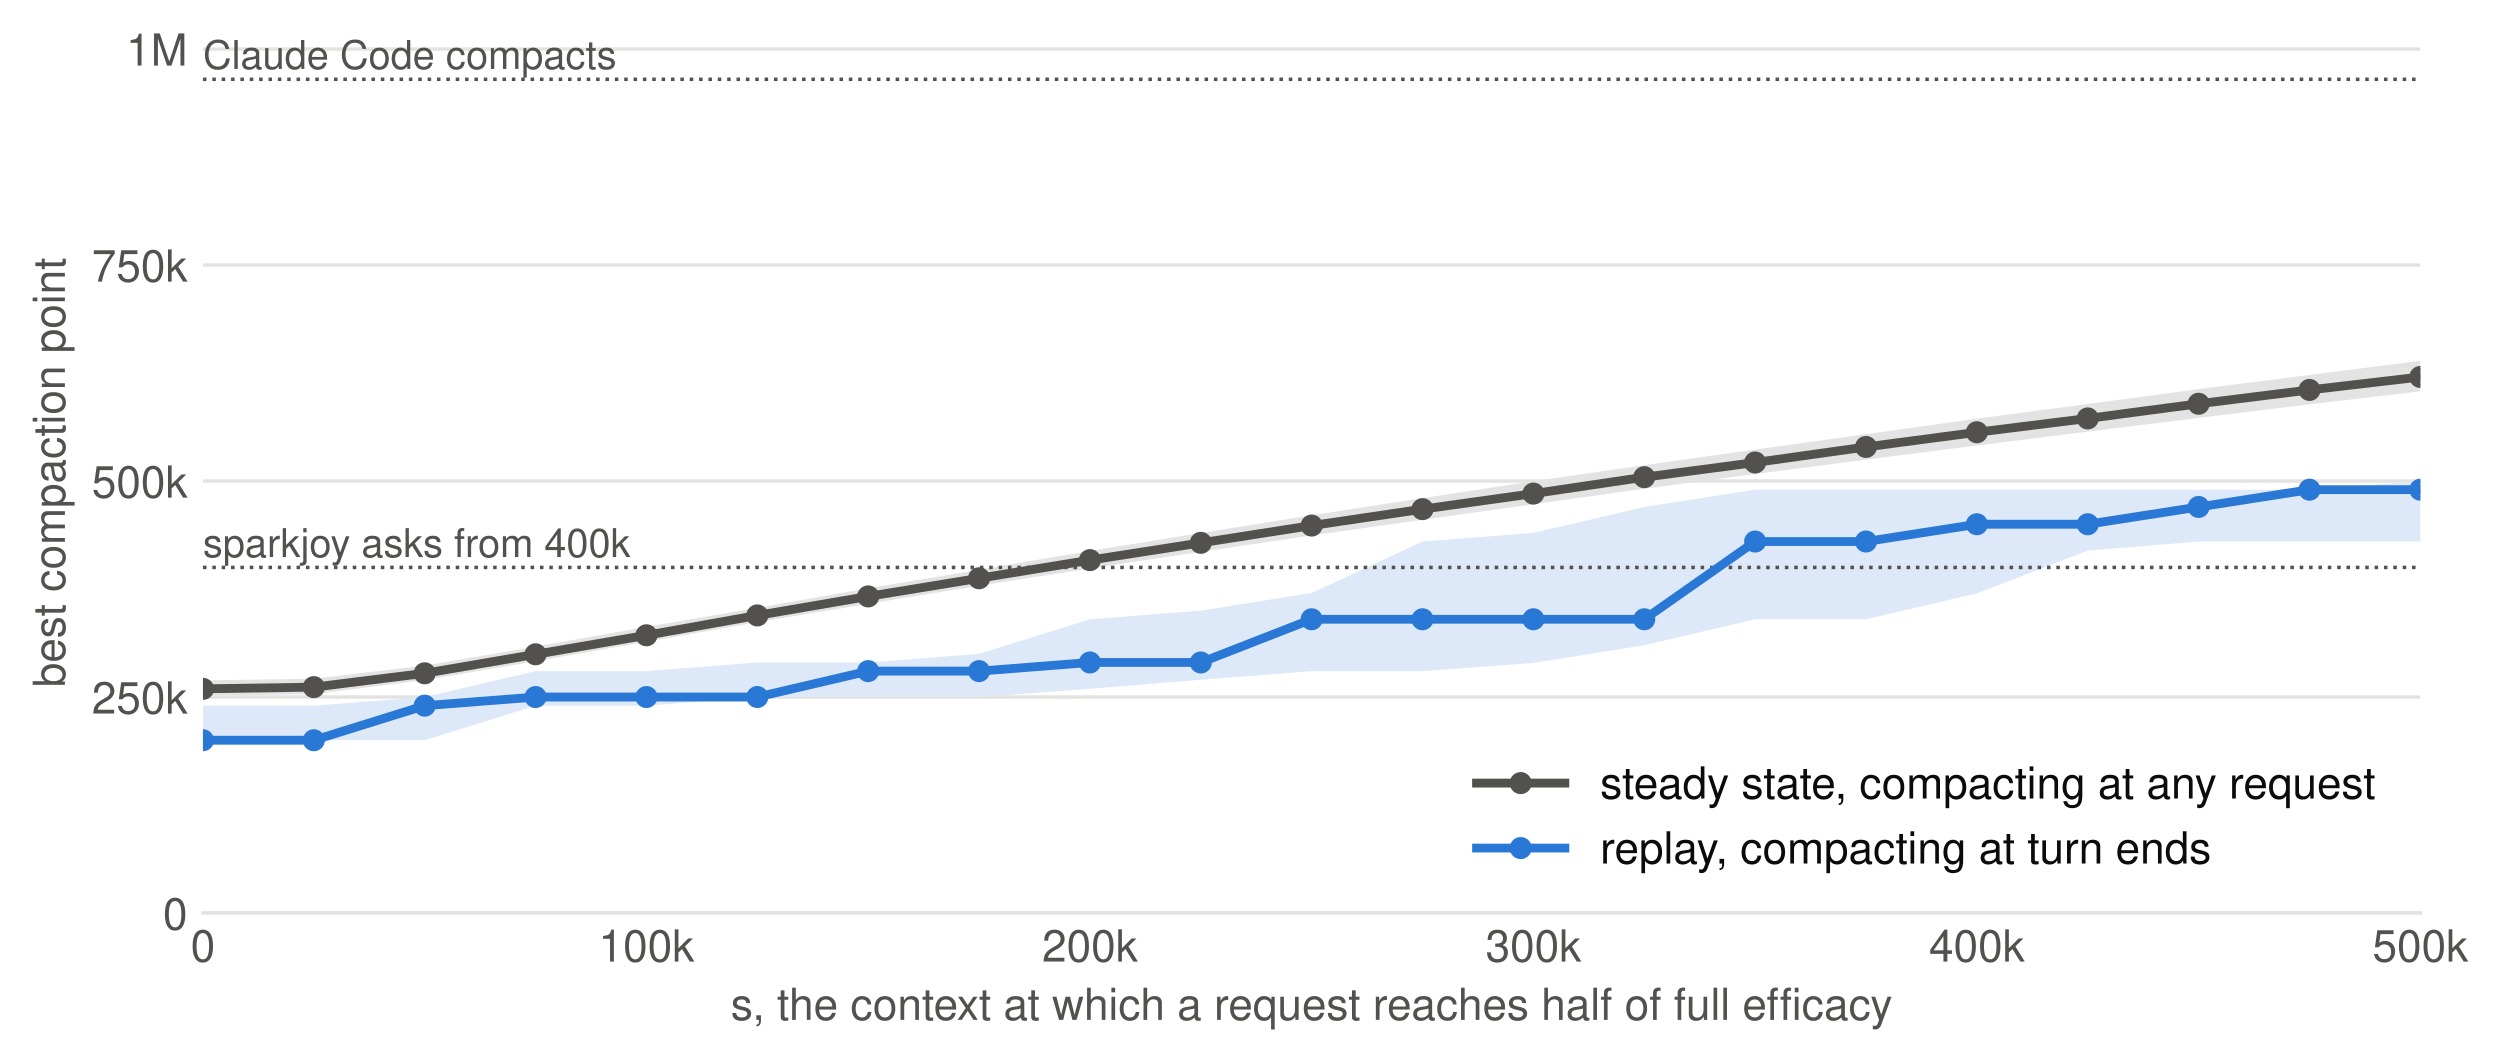
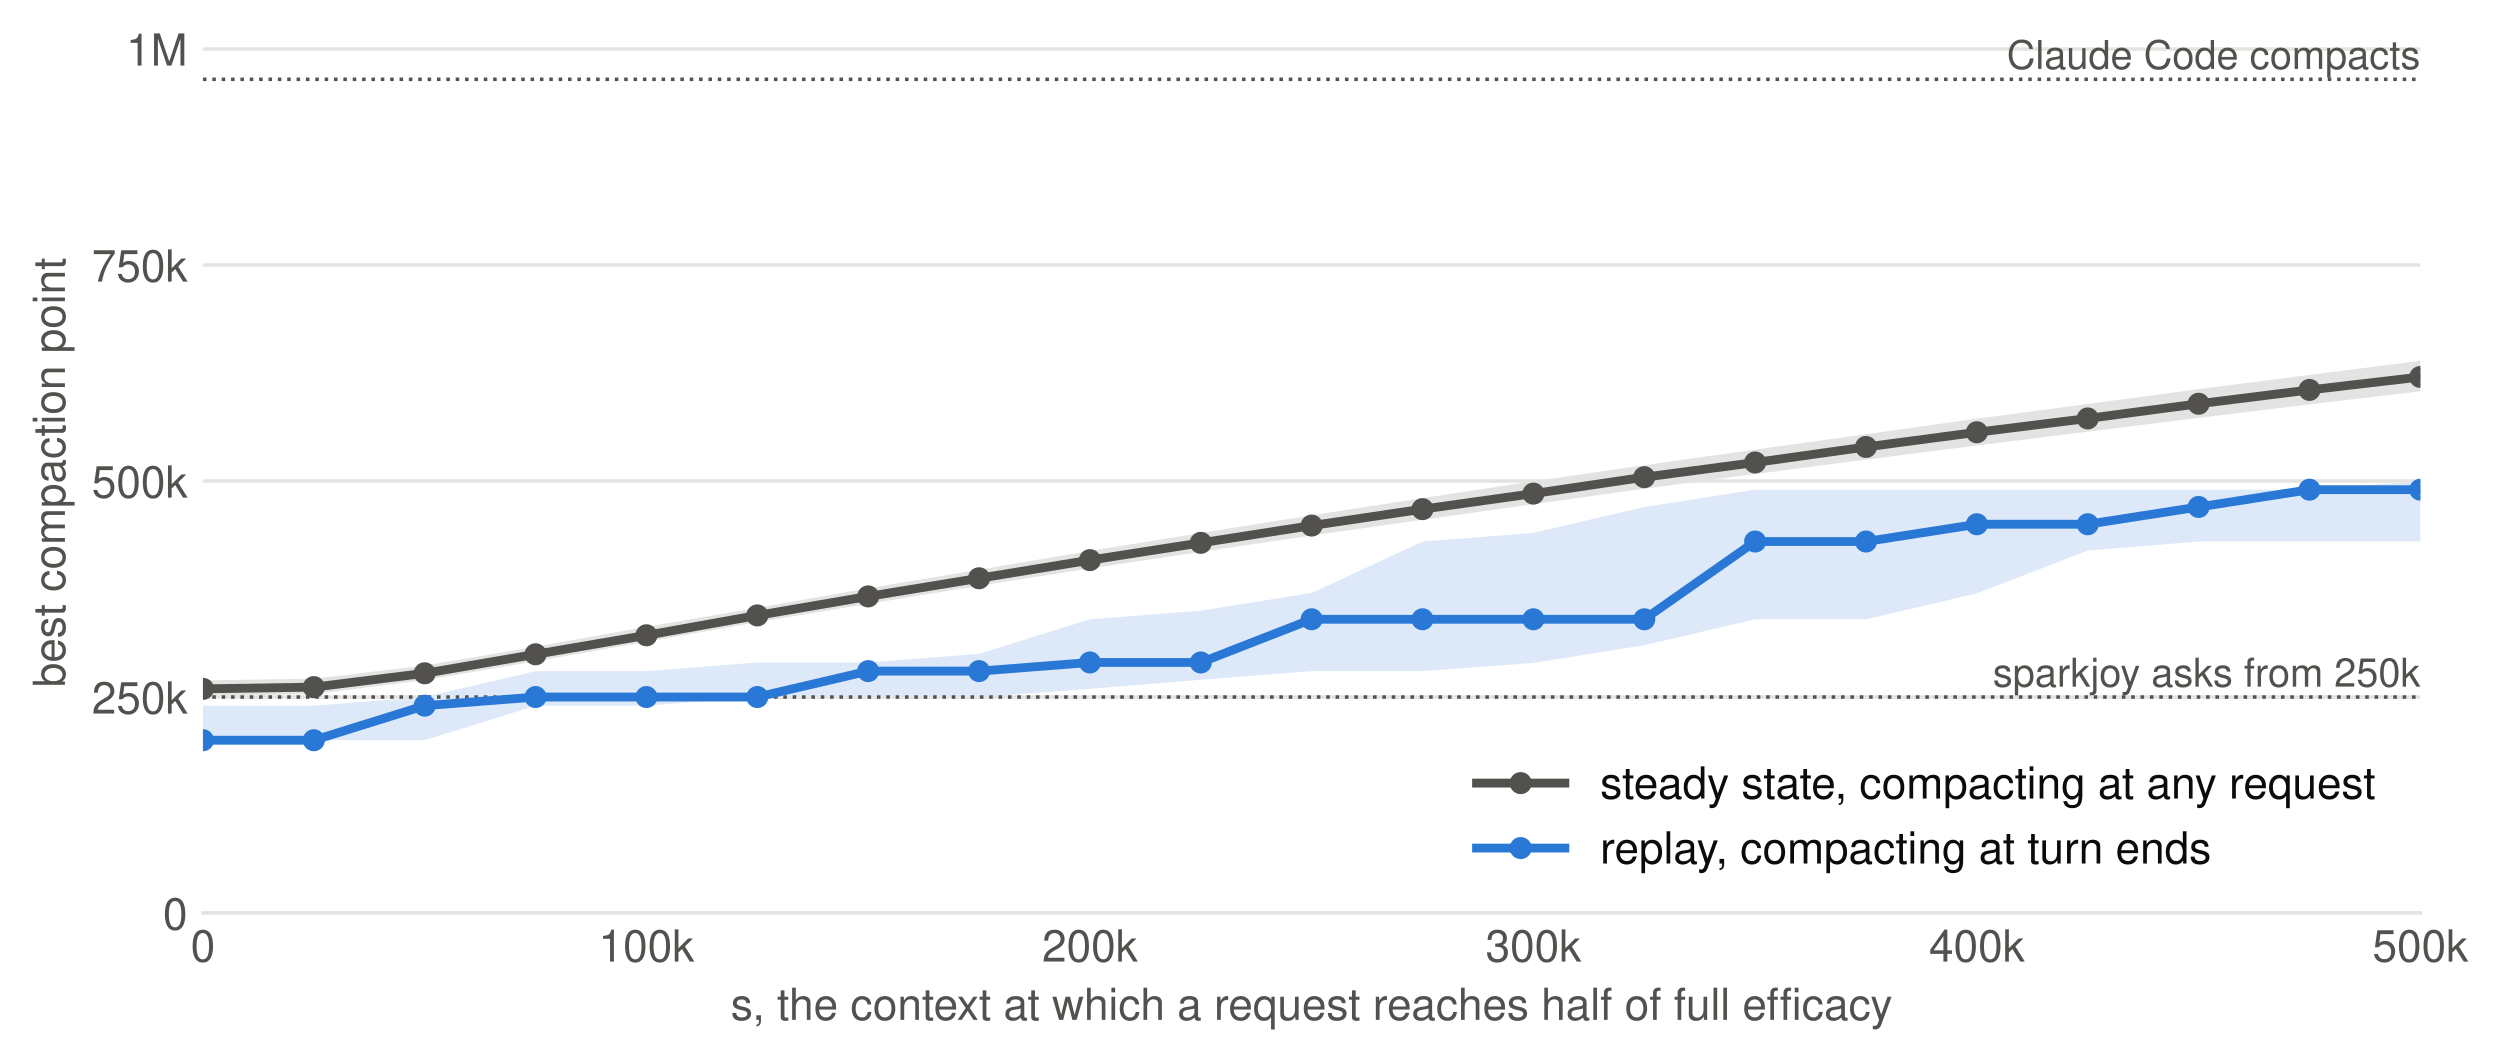
<svg xmlns="http://www.w3.org/2000/svg" xmlns:xlink="http://www.w3.org/1999/xlink" width="566.209pt" height="240.327pt" viewBox="0 0 566.209 240.327" version="1.1">
  <defs>
    <style type="text/css">*{stroke-linejoin: round; stroke-linecap: butt}</style>
  </defs>
  <g id="figure_1">
    <g id="patch_1">
      <path d="M 0 240.327  L 566.209 240.327  L 566.209 0  L 0 0  L 0 240.327  z " style="fill: none" />
    </g>
    <g id="axes_1">
      <g id="patch_2">
        <path d="M 45.967 206.784  L 548.167 206.784  L 548.167 7.2  L 45.967 7.2  L 45.967 206.784  z " style="fill: none" />
      </g>
      <g id="matplotlib.axis_1">
        <g id="xtick_1">
          <g id="line2d_1" />
          <g id="text_1">
            <text style="font-size: 10px; font-family: 'Helvetica', 'Arial', 'DejaVu Sans'; text-anchor: middle; fill: #52514e" x="45.967" y="217.784" transform="rotate(-0 45.96719 217.784)">0</text>
          </g>
        </g>
        <g id="xtick_2">
          <g id="line2d_2" />
          <g id="text_2">
            <text style="font-size: 10px; font-family: 'Helvetica', 'Arial', 'DejaVu Sans'; text-anchor: middle; fill: #52514e" x="146.407" y="217.784" transform="rotate(-0 146.4072 217.784)">100k</text>
          </g>
        </g>
        <g id="xtick_3">
          <g id="line2d_3" />
          <g id="text_3">
            <text style="font-size: 10px; font-family: 'Helvetica', 'Arial', 'DejaVu Sans'; text-anchor: middle; fill: #52514e" x="246.847" y="217.784" transform="rotate(-0 246.8472 217.784)">200k</text>
          </g>
        </g>
        <g id="xtick_4">
          <g id="line2d_4" />
          <g id="text_4">
            <text style="font-size: 10px; font-family: 'Helvetica', 'Arial', 'DejaVu Sans'; text-anchor: middle; fill: #52514e" x="347.287" y="217.784" transform="rotate(-0 347.2872 217.784)">300k</text>
          </g>
        </g>
        <g id="xtick_5">
          <g id="line2d_5" />
          <g id="text_5">
            <text style="font-size: 10px; font-family: 'Helvetica', 'Arial', 'DejaVu Sans'; text-anchor: middle; fill: #52514e" x="447.727" y="217.784" transform="rotate(-0 447.7272 217.784)">400k</text>
          </g>
        </g>
        <g id="xtick_6">
          <g id="line2d_6" />
          <g id="text_6">
            <text style="font-size: 10px; font-family: 'Helvetica', 'Arial', 'DejaVu Sans'; text-anchor: middle; fill: #52514e" x="548.167" y="217.784" transform="rotate(-0 548.1672 217.784)">500k</text>
          </g>
        </g>
        <g id="text_7">
          <text style="font-size: 10px; font-family: 'Helvetica', 'Arial', 'DejaVu Sans'; text-anchor: middle; fill: #52514e" x="297.067" y="230.983" transform="rotate(-0 297.0672 230.9832)">s, the context at which a request reaches half of full efficacy</text>
        </g>
      </g>
      <g id="matplotlib.axis_2">
        <g id="ytick_1">
          <g id="line2d_7">
            <path d="M 45.967 206.784  L 548.167 206.784  " clip-path="url(#pe589eab913)" style="fill: none; stroke: #e4e3df; stroke-width: 0.8; stroke-linecap: square" />
          </g>
          <g id="line2d_8" />
          <g id="text_8">
            <text style="font-size: 10px; font-family: 'Helvetica', 'Arial', 'DejaVu Sans'; text-anchor: end; fill: #52514e" x="42.467" y="210.534" transform="rotate(-0 42.46719 210.534)">0</text>
          </g>
        </g>
        <g id="ytick_2">
          <g id="line2d_9">
            <path d="M 45.967 157.866  L 548.167 157.866  " clip-path="url(#pe589eab913)" style="fill: none; stroke: #e4e3df; stroke-width: 0.8; stroke-linecap: square" />
          </g>
          <g id="line2d_10" />
          <g id="text_9">
            <text style="font-size: 10px; font-family: 'Helvetica', 'Arial', 'DejaVu Sans'; text-anchor: end; fill: #52514e" x="42.467" y="161.616" transform="rotate(-0 42.46719 161.6164)">250k</text>
          </g>
        </g>
        <g id="ytick_3">
          <g id="line2d_11">
            <path d="M 45.967 108.949  L 548.167 108.949  " clip-path="url(#pe589eab913)" style="fill: none; stroke: #e4e3df; stroke-width: 0.8; stroke-linecap: square" />
          </g>
          <g id="line2d_12" />
          <g id="text_10">
            <text style="font-size: 10px; font-family: 'Helvetica', 'Arial', 'DejaVu Sans'; text-anchor: end; fill: #52514e" x="42.467" y="112.699" transform="rotate(-0 42.46719 112.6987)">500k</text>
          </g>
        </g>
        <g id="ytick_4">
          <g id="line2d_13">
            <path d="M 45.967 60.031  L 548.167 60.031  " clip-path="url(#pe589eab913)" style="fill: none; stroke: #e4e3df; stroke-width: 0.8; stroke-linecap: square" />
          </g>
          <g id="line2d_14" />
          <g id="text_11">
            <text style="font-size: 10px; font-family: 'Helvetica', 'Arial', 'DejaVu Sans'; text-anchor: end; fill: #52514e" x="42.467" y="63.781" transform="rotate(-0 42.46719 63.78106)">750k</text>
          </g>
        </g>
        <g id="ytick_5">
          <g id="line2d_15">
            <path d="M 45.967 11.113  L 548.167 11.113  " clip-path="url(#pe589eab913)" style="fill: none; stroke: #e4e3df; stroke-width: 0.8; stroke-linecap: square" />
          </g>
          <g id="line2d_16" />
          <g id="text_12">
            <text style="font-size: 10px; font-family: 'Helvetica', 'Arial', 'DejaVu Sans'; text-anchor: end; fill: #52514e" x="42.467" y="14.863" transform="rotate(-0 42.46719 14.86341)">1M</text>
          </g>
        </g>
        <g id="text_13">
          <text style="font-size: 10px; font-family: 'Helvetica', 'Arial', 'DejaVu Sans'; text-anchor: middle; fill: #52514e" x="14.7" y="106.992" transform="rotate(-90 14.7 106.992)">best compaction point</text>
        </g>
      </g>
      <g id="FillBetweenPolyCollection_1">
        <defs>
          <path id="mcec9eee51c" d="M 45.967 -86.232  L 45.967 -82.727  L 71.077 -83.118  L 96.187 -86.297  L 121.297 -90.559  L 146.407 -94.987  L 171.517 -99.406  L 196.627 -103.562  L 221.737 -107.659  L 246.847 -111.584  L 271.957 -115.34  L 297.067 -119.058  L 322.177 -122.605  L 347.287 -126.135  L 372.397 -129.646  L 397.507 -132.975  L 422.617 -136.228  L 447.727 -139.432  L 472.837 -142.563  L 497.947 -145.674  L 523.057 -148.751  L 548.167 -151.693  L 548.167 -158.627  L 548.167 -158.627  L 523.057 -155.411  L 497.947 -152.201  L 472.837 -148.843  L 447.727 -145.515  L 422.617 -141.997  L 397.507 -138.505  L 372.397 -134.983  L 347.287 -131.331  L 322.177 -127.515  L 297.067 -123.629  L 271.957 -119.618  L 246.847 -115.554  L 221.737 -111.307  L 196.627 -107.098  L 171.517 -102.666  L 146.407 -98.362  L 121.297 -93.865  L 96.187 -89.595  L 71.077 -86.623  L 45.967 -86.232  z " />
        </defs>
        <g clip-path="url(#pe589eab913)">
          <use xlink:href="#mcec9eee51c" x="0" y="240.327" style="fill: #e3e3e3" />
        </g>
      </g>
      <g id="FillBetweenPolyCollection_2">
        <defs>
          <path id="me3b108b234" d="M 45.967 -80.504  L 45.967 -72.677  L 71.077 -72.677  L 96.187 -72.677  L 121.297 -80.504  L 146.407 -80.504  L 171.517 -82.461  L 196.627 -82.461  L 221.737 -82.461  L 246.847 -84.319  L 271.957 -86.374  L 297.067 -88.331  L 322.177 -88.331  L 347.287 -90.19  L 372.397 -94.201  L 397.507 -100.071  L 422.617 -100.071  L 447.727 -105.941  L 472.837 -115.627  L 497.947 -117.681  L 523.057 -117.681  L 548.167 -117.681  L 548.167 -131.378  L 548.167 -131.378  L 523.057 -129.422  L 497.947 -129.422  L 472.837 -129.422  L 447.727 -129.422  L 422.617 -129.422  L 397.507 -129.422  L 372.397 -125.508  L 347.287 -119.638  L 322.177 -117.681  L 297.067 -106.039  L 271.957 -102.028  L 246.847 -100.071  L 221.737 -92.244  L 196.627 -90.287  L 171.517 -90.287  L 146.407 -88.331  L 121.297 -88.331  L 96.187 -82.461  L 71.077 -80.504  L 45.967 -80.504  z " />
        </defs>
        <g clip-path="url(#pe589eab913)">
          <use xlink:href="#me3b108b234" x="0" y="240.327" style="fill: #dde9f8" />
        </g>
      </g>
      <g id="line2d_17">
-         <path d="M 45.967 128.516  L 548.167 128.516  " clip-path="url(#pe589eab913)" style="fill: none; stroke-dasharray: 0.8,1.32; stroke-dashoffset: 0; stroke: #52514e; stroke-width: 0.8" />
+         <path d="M 45.967 157.866  L 548.167 157.866  " clip-path="url(#pe589eab913)" style="fill: none; stroke-dasharray: 0.8,1.32; stroke-dashoffset: 0; stroke: #52514e; stroke-width: 0.8" />
      </g>
      <g id="line2d_18">
        <path d="M 45.967 17.962  L 548.167 17.962  " clip-path="url(#pe589eab913)" style="fill: none; stroke-dasharray: 0.8,1.32; stroke-dashoffset: 0; stroke: #52514e; stroke-width: 0.8" />
      </g>
      <g id="line2d_19">
        <path d="M 45.967 156.014  L 71.077 155.623  L 96.187 152.492  L 121.297 148.187  L 146.407 143.882  L 171.517 139.382  L 196.627 135.077  L 221.737 130.968  L 246.847 126.859  L 271.957 122.946  L 297.067 119.032  L 322.177 115.314  L 347.287 111.792  L 372.397 108.075  L 397.507 104.748  L 422.617 101.226  L 447.727 97.9  L 472.837 94.769  L 497.947 91.443  L 523.057 88.312  L 548.167 85.377  " clip-path="url(#pe589eab913)" style="fill: none; stroke: #52514e; stroke-width: 2; stroke-linecap: square" />
        <defs>
          <path id="m1e91a88537" d="M 0 2  C 0.53 2 1.039 1.789 1.414 1.414  C 1.789 1.039 2 0.53 2 0  C 2 -0.53 1.789 -1.039 1.414 -1.414  C 1.039 -1.789 0.53 -2 0 -2  C -0.53 -2 -1.039 -1.789 -1.414 -1.414  C -1.789 -1.039 -2 -0.53 -2 0  C -2 0.53 -1.789 1.039 -1.414 1.414  C -1.039 1.789 -0.53 2 0 2  z " style="stroke: #52514e" />
        </defs>
        <g clip-path="url(#pe589eab913)">
          <use xlink:href="#m1e91a88537" x="45.967" y="156.014" style="fill: #52514e; stroke: #52514e" />
          <use xlink:href="#m1e91a88537" x="71.077" y="155.623" style="fill: #52514e; stroke: #52514e" />
          <use xlink:href="#m1e91a88537" x="96.187" y="152.492" style="fill: #52514e; stroke: #52514e" />
          <use xlink:href="#m1e91a88537" x="121.297" y="148.187" style="fill: #52514e; stroke: #52514e" />
          <use xlink:href="#m1e91a88537" x="146.407" y="143.882" style="fill: #52514e; stroke: #52514e" />
          <use xlink:href="#m1e91a88537" x="171.517" y="139.382" style="fill: #52514e; stroke: #52514e" />
          <use xlink:href="#m1e91a88537" x="196.627" y="135.077" style="fill: #52514e; stroke: #52514e" />
          <use xlink:href="#m1e91a88537" x="221.737" y="130.968" style="fill: #52514e; stroke: #52514e" />
          <use xlink:href="#m1e91a88537" x="246.847" y="126.859" style="fill: #52514e; stroke: #52514e" />
          <use xlink:href="#m1e91a88537" x="271.957" y="122.946" style="fill: #52514e; stroke: #52514e" />
          <use xlink:href="#m1e91a88537" x="297.067" y="119.032" style="fill: #52514e; stroke: #52514e" />
          <use xlink:href="#m1e91a88537" x="322.177" y="115.314" style="fill: #52514e; stroke: #52514e" />
          <use xlink:href="#m1e91a88537" x="347.287" y="111.792" style="fill: #52514e; stroke: #52514e" />
          <use xlink:href="#m1e91a88537" x="372.397" y="108.075" style="fill: #52514e; stroke: #52514e" />
          <use xlink:href="#m1e91a88537" x="397.507" y="104.748" style="fill: #52514e; stroke: #52514e" />
          <use xlink:href="#m1e91a88537" x="422.617" y="101.226" style="fill: #52514e; stroke: #52514e" />
          <use xlink:href="#m1e91a88537" x="447.727" y="97.9" style="fill: #52514e; stroke: #52514e" />
          <use xlink:href="#m1e91a88537" x="472.837" y="94.769" style="fill: #52514e; stroke: #52514e" />
          <use xlink:href="#m1e91a88537" x="497.947" y="91.443" style="fill: #52514e; stroke: #52514e" />
          <use xlink:href="#m1e91a88537" x="523.057" y="88.312" style="fill: #52514e; stroke: #52514e" />
          <use xlink:href="#m1e91a88537" x="548.167" y="85.377" style="fill: #52514e; stroke: #52514e" />
        </g>
      </g>
      <g id="line2d_20">
        <path d="M 45.967 167.65  L 71.077 167.65  L 96.187 159.823  L 121.297 157.866  L 146.407 157.866  L 171.517 157.866  L 196.627 151.996  L 221.737 151.996  L 246.847 150.04  L 271.957 150.04  L 297.067 140.256  L 322.177 140.256  L 347.287 140.256  L 372.397 140.256  L 397.507 122.646  L 422.617 122.646  L 447.727 118.732  L 472.837 118.732  L 497.947 114.819  L 523.057 110.905  L 548.167 110.905  " clip-path="url(#pe589eab913)" style="fill: none; stroke: #2a78d6; stroke-width: 2; stroke-linecap: square" />
        <defs>
          <path id="m4f8a6ebb5b" d="M 0 2  C 0.53 2 1.039 1.789 1.414 1.414  C 1.789 1.039 2 0.53 2 0  C 2 -0.53 1.789 -1.039 1.414 -1.414  C 1.039 -1.789 0.53 -2 0 -2  C -0.53 -2 -1.039 -1.789 -1.414 -1.414  C -1.789 -1.039 -2 -0.53 -2 0  C -2 0.53 -1.789 1.039 -1.414 1.414  C -1.039 1.789 -0.53 2 0 2  z " style="stroke: #2a78d6" />
        </defs>
        <g clip-path="url(#pe589eab913)">
          <use xlink:href="#m4f8a6ebb5b" x="45.967" y="167.65" style="fill: #2a78d6; stroke: #2a78d6" />
          <use xlink:href="#m4f8a6ebb5b" x="71.077" y="167.65" style="fill: #2a78d6; stroke: #2a78d6" />
          <use xlink:href="#m4f8a6ebb5b" x="96.187" y="159.823" style="fill: #2a78d6; stroke: #2a78d6" />
          <use xlink:href="#m4f8a6ebb5b" x="121.297" y="157.866" style="fill: #2a78d6; stroke: #2a78d6" />
          <use xlink:href="#m4f8a6ebb5b" x="146.407" y="157.866" style="fill: #2a78d6; stroke: #2a78d6" />
          <use xlink:href="#m4f8a6ebb5b" x="171.517" y="157.866" style="fill: #2a78d6; stroke: #2a78d6" />
          <use xlink:href="#m4f8a6ebb5b" x="196.627" y="151.996" style="fill: #2a78d6; stroke: #2a78d6" />
          <use xlink:href="#m4f8a6ebb5b" x="221.737" y="151.996" style="fill: #2a78d6; stroke: #2a78d6" />
          <use xlink:href="#m4f8a6ebb5b" x="246.847" y="150.04" style="fill: #2a78d6; stroke: #2a78d6" />
          <use xlink:href="#m4f8a6ebb5b" x="271.957" y="150.04" style="fill: #2a78d6; stroke: #2a78d6" />
          <use xlink:href="#m4f8a6ebb5b" x="297.067" y="140.256" style="fill: #2a78d6; stroke: #2a78d6" />
          <use xlink:href="#m4f8a6ebb5b" x="322.177" y="140.256" style="fill: #2a78d6; stroke: #2a78d6" />
          <use xlink:href="#m4f8a6ebb5b" x="347.287" y="140.256" style="fill: #2a78d6; stroke: #2a78d6" />
          <use xlink:href="#m4f8a6ebb5b" x="372.397" y="140.256" style="fill: #2a78d6; stroke: #2a78d6" />
          <use xlink:href="#m4f8a6ebb5b" x="397.507" y="122.646" style="fill: #2a78d6; stroke: #2a78d6" />
          <use xlink:href="#m4f8a6ebb5b" x="422.617" y="122.646" style="fill: #2a78d6; stroke: #2a78d6" />
          <use xlink:href="#m4f8a6ebb5b" x="447.727" y="118.732" style="fill: #2a78d6; stroke: #2a78d6" />
          <use xlink:href="#m4f8a6ebb5b" x="472.837" y="118.732" style="fill: #2a78d6; stroke: #2a78d6" />
          <use xlink:href="#m4f8a6ebb5b" x="497.947" y="114.819" style="fill: #2a78d6; stroke: #2a78d6" />
          <use xlink:href="#m4f8a6ebb5b" x="523.057" y="110.905" style="fill: #2a78d6; stroke: #2a78d6" />
          <use xlink:href="#m4f8a6ebb5b" x="548.167" y="110.905" style="fill: #2a78d6; stroke: #2a78d6" />
        </g>
      </g>
      <g id="patch_3">
        <path d="M 45.967 206.784  L 548.167 206.784  " style="fill: none; stroke: #e4e3df; stroke-width: 0.8; stroke-linejoin: miter; stroke-linecap: square" />
      </g>
      <g id="text_14">
-         <text style="font-size: 9px; font-family: 'Helvetica', 'Arial', 'DejaVu Sans'; text-anchor: start; fill: #52514e" x="45.967" y="126.168" transform="rotate(-0 45.96719 126.1677)">sparkjoy asks from 400k</text>
+         <text style="font-size: 9px; font-family: 'Helvetica', 'Arial', 'DejaVu Sans'; text-anchor: end; fill: #52514e" x="548.167" y="155.518" transform="rotate(-0 548.1672 155.5183)">sparkjoy asks from 250k</text>
      </g>
      <g id="text_15">
-         <text style="font-size: 9px; font-family: 'Helvetica', 'Arial', 'DejaVu Sans'; text-anchor: start; fill: #52514e" x="45.967" y="15.614" transform="rotate(-0 45.96719 15.61383)">Claude Code compacts</text>
+         <text style="font-size: 9px; font-family: 'Helvetica', 'Arial', 'DejaVu Sans'; text-anchor: end; fill: #52514e" x="548.167" y="15.614" transform="rotate(-0 548.1672 15.61383)">Claude Code compacts</text>
      </g>
      <g id="legend_1">
        <g id="line2d_21">
          <path d="M 334.413 177.359  L 344.413 177.359  L 354.413 177.359  " style="fill: none; stroke: #52514e; stroke-width: 2; stroke-linecap: square" />
          <g>
            <use xlink:href="#m1e91a88537" x="344.413" y="177.359" style="fill: #52514e; stroke: #52514e" />
          </g>
        </g>
        <g id="text_16">
          <text style="font-size: 10px; font-family: 'Helvetica', 'Arial', 'DejaVu Sans'; text-anchor: start; fill: #0b0b0b" x="362.413" y="180.859" transform="rotate(-0 362.4125 180.859)">steady state, compacting at any request</text>
        </g>
        <g id="line2d_22">
          <path d="M 334.413 192.071  L 344.413 192.071  L 354.413 192.071  " style="fill: none; stroke: #2a78d6; stroke-width: 2; stroke-linecap: square" />
          <g>
            <use xlink:href="#m4f8a6ebb5b" x="344.413" y="192.071" style="fill: #2a78d6; stroke: #2a78d6" />
          </g>
        </g>
        <g id="text_17">
          <text style="font-size: 10px; font-family: 'Helvetica', 'Arial', 'DejaVu Sans'; text-anchor: start; fill: #0b0b0b" x="362.413" y="195.571" transform="rotate(-0 362.4125 195.5715)">replay, compacting at turn ends</text>
        </g>
      </g>
    </g>
  </g>
  <defs>
    <clipPath id="pe589eab913">
      <rect x="45.967" y="7.2" width="502.2" height="199.584" />
    </clipPath>
  </defs>
</svg>
